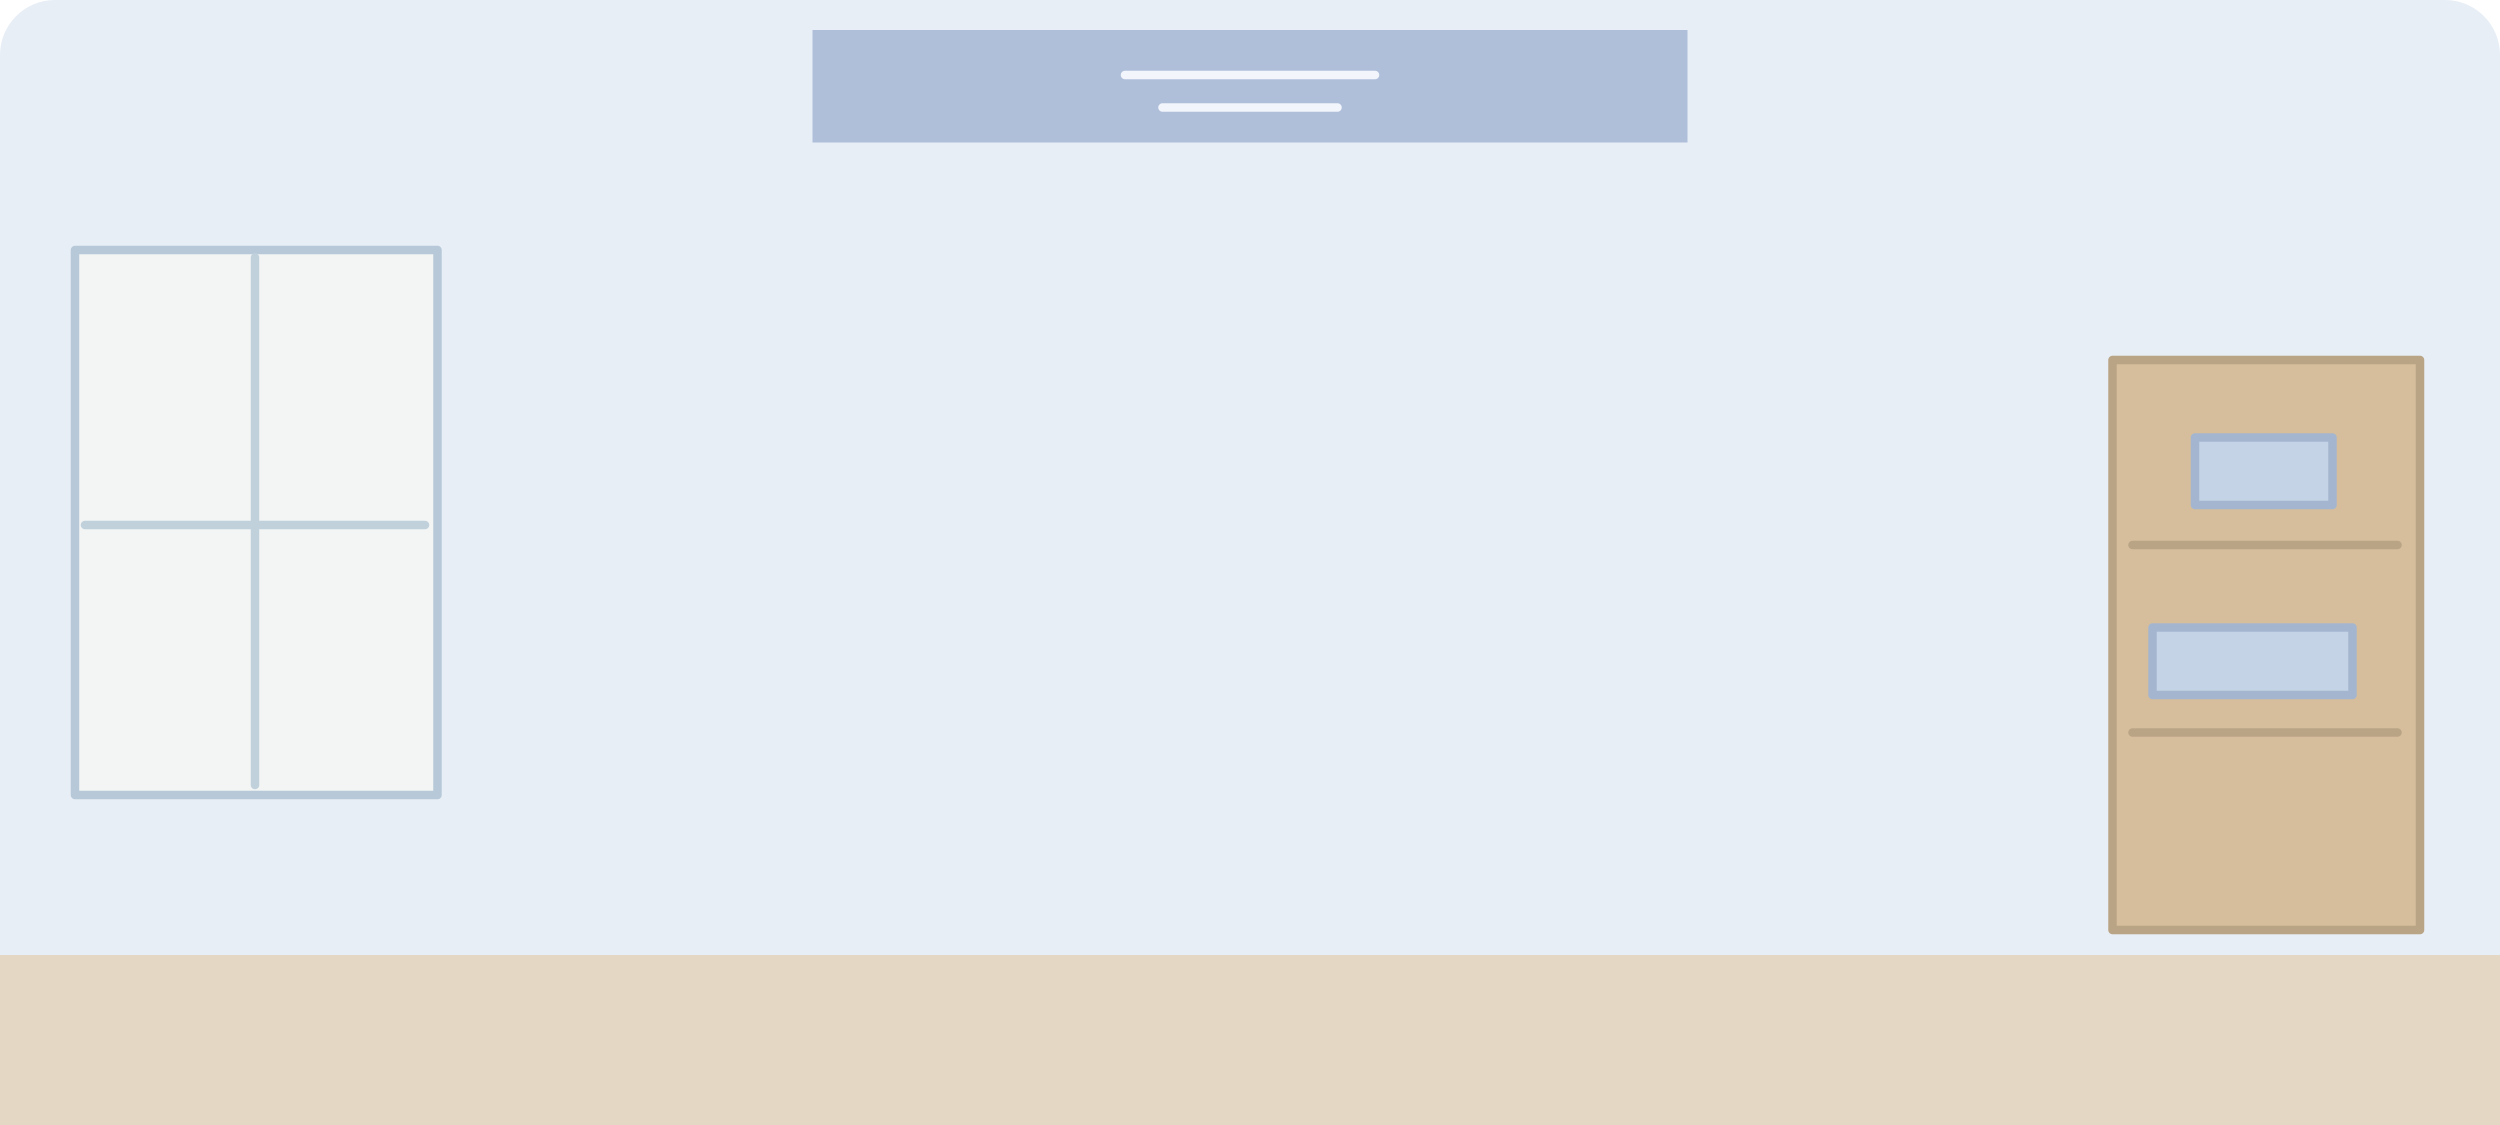
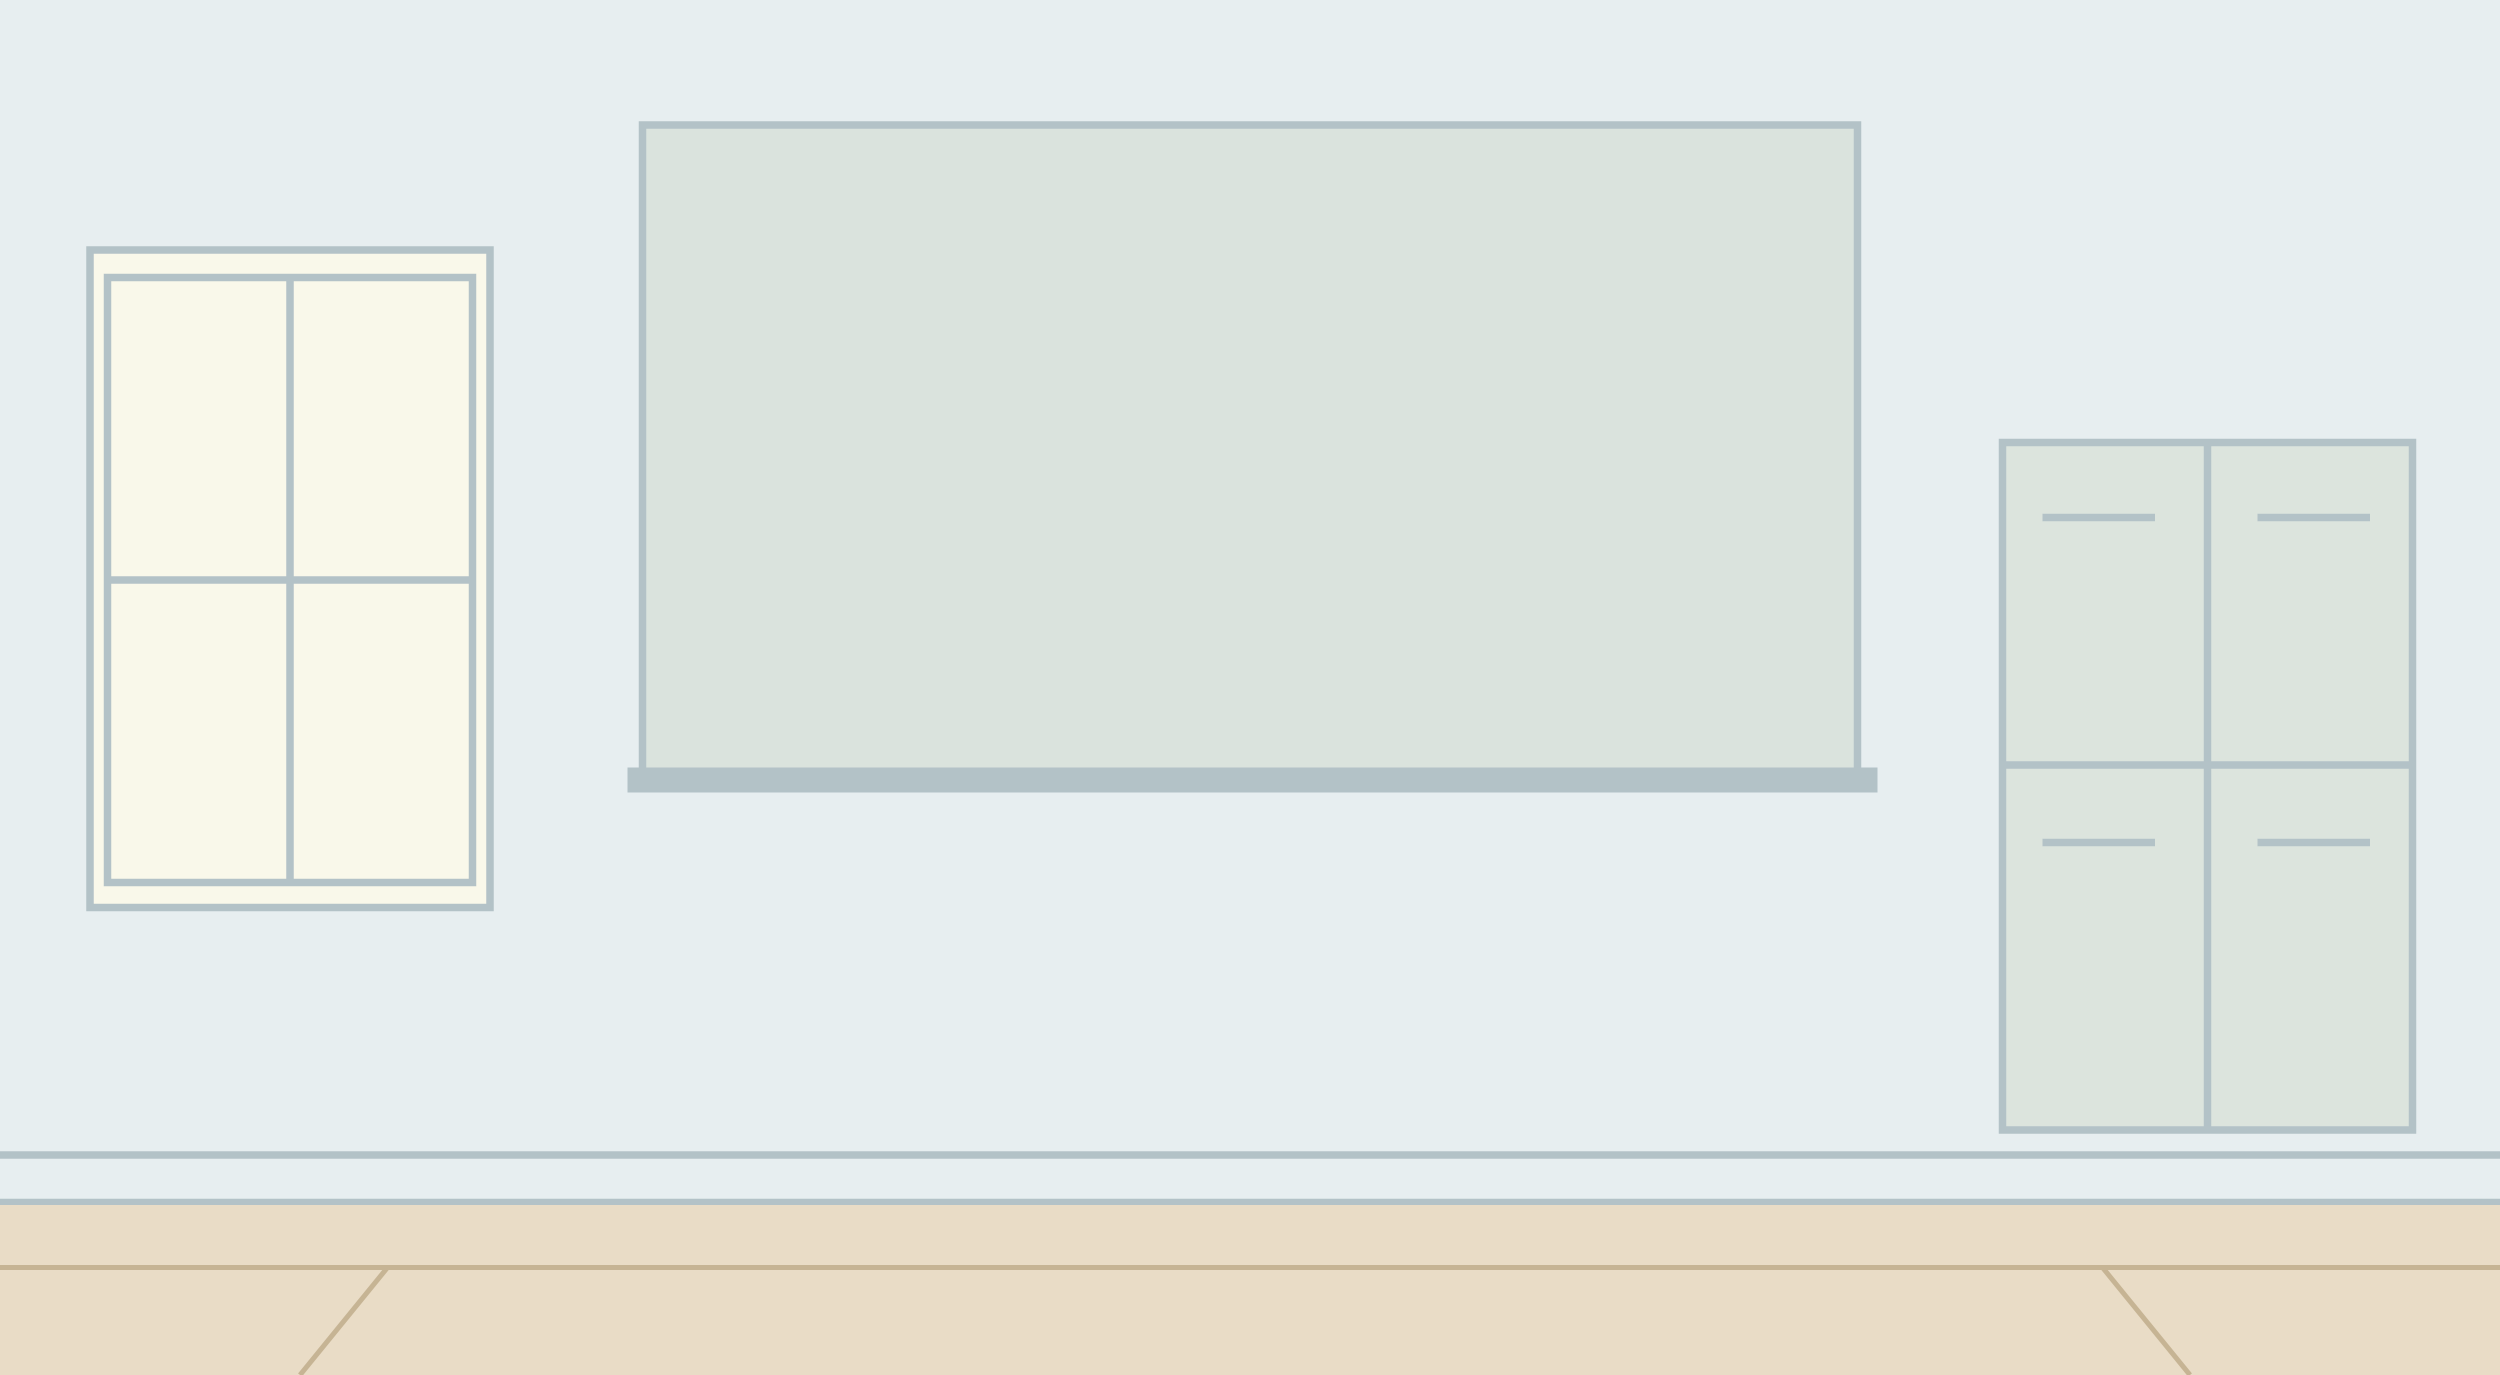
- <svg xmlns="http://www.w3.org/2000/svg" viewBox="0 0 1000 450">
-   <g stroke="#4A3226" stroke-width="3.4" stroke-linecap="round" stroke-linejoin="round">
-     <rect width="1000" height="450" rx="22" fill="#E7EEF6" stroke="none" />
-     <path d="M0 382h1000v68H0z" fill="#E4D8C5" stroke="none" />
-     <path d="M30 100h145v218H30z" fill="#F3F5F5" stroke="#B7C9D8" />
-     <path d="M102 103v211M34 210h136" stroke="#C1D1DC" />
-     <path d="M845 144h123v228H845z" fill="#D6BE9C" stroke="#B9A485" />
-     <path d="M853 218h106M853 293h106" stroke="#B9A485" />
-     <path d="M878 175h55v27h-55zM861 251h80v27h-80z" fill="#C4D3E5" stroke="#A4B6CF" />
-     <path d="M325 12h350v45H325z" fill="#AFBFDA" stroke="none" />
-     <path d="M450 30h100M465 43h70" stroke="#F2F5FB" />
+ <svg xmlns="http://www.w3.org/2000/svg" viewBox="0 0 1000 550" preserveAspectRatio="xMidYMax slice">
+   <path fill="#E7EEF0" d="M0 0h1000v550H0z" />
+   <g stroke="#B3C2C7" stroke-width="3" fill="none">
+     <path d="M0 462h1000M0 481h1000M130 550l34-69M890 550l-34-69" />
+     <path d="M36 100h160v263H36zM43 111h146v242H43zM116 110v244M44 232h145" fill="#F9F8EA" />
+     <path d="M801 177h164v275H801zM801 306h164M883 177v275" fill="#DCE4DD" />
+     <path d="M817 207h45M903 207h45M817 337h45M903 337h45" />
+     <path d="M257 50h486v261H257z" fill="#DAE3DD" />
+     <path d="M251 312h500" stroke-width="10" />
+   </g>
+   <path d="M0 482h1000v68H0z" fill="#E9DCC6" />
+   <g stroke="#C6B494" stroke-width="2">
+     <path d="M0 507h1000M120 550l35-43M876 550l-35-43" />
  </g>
</svg>
